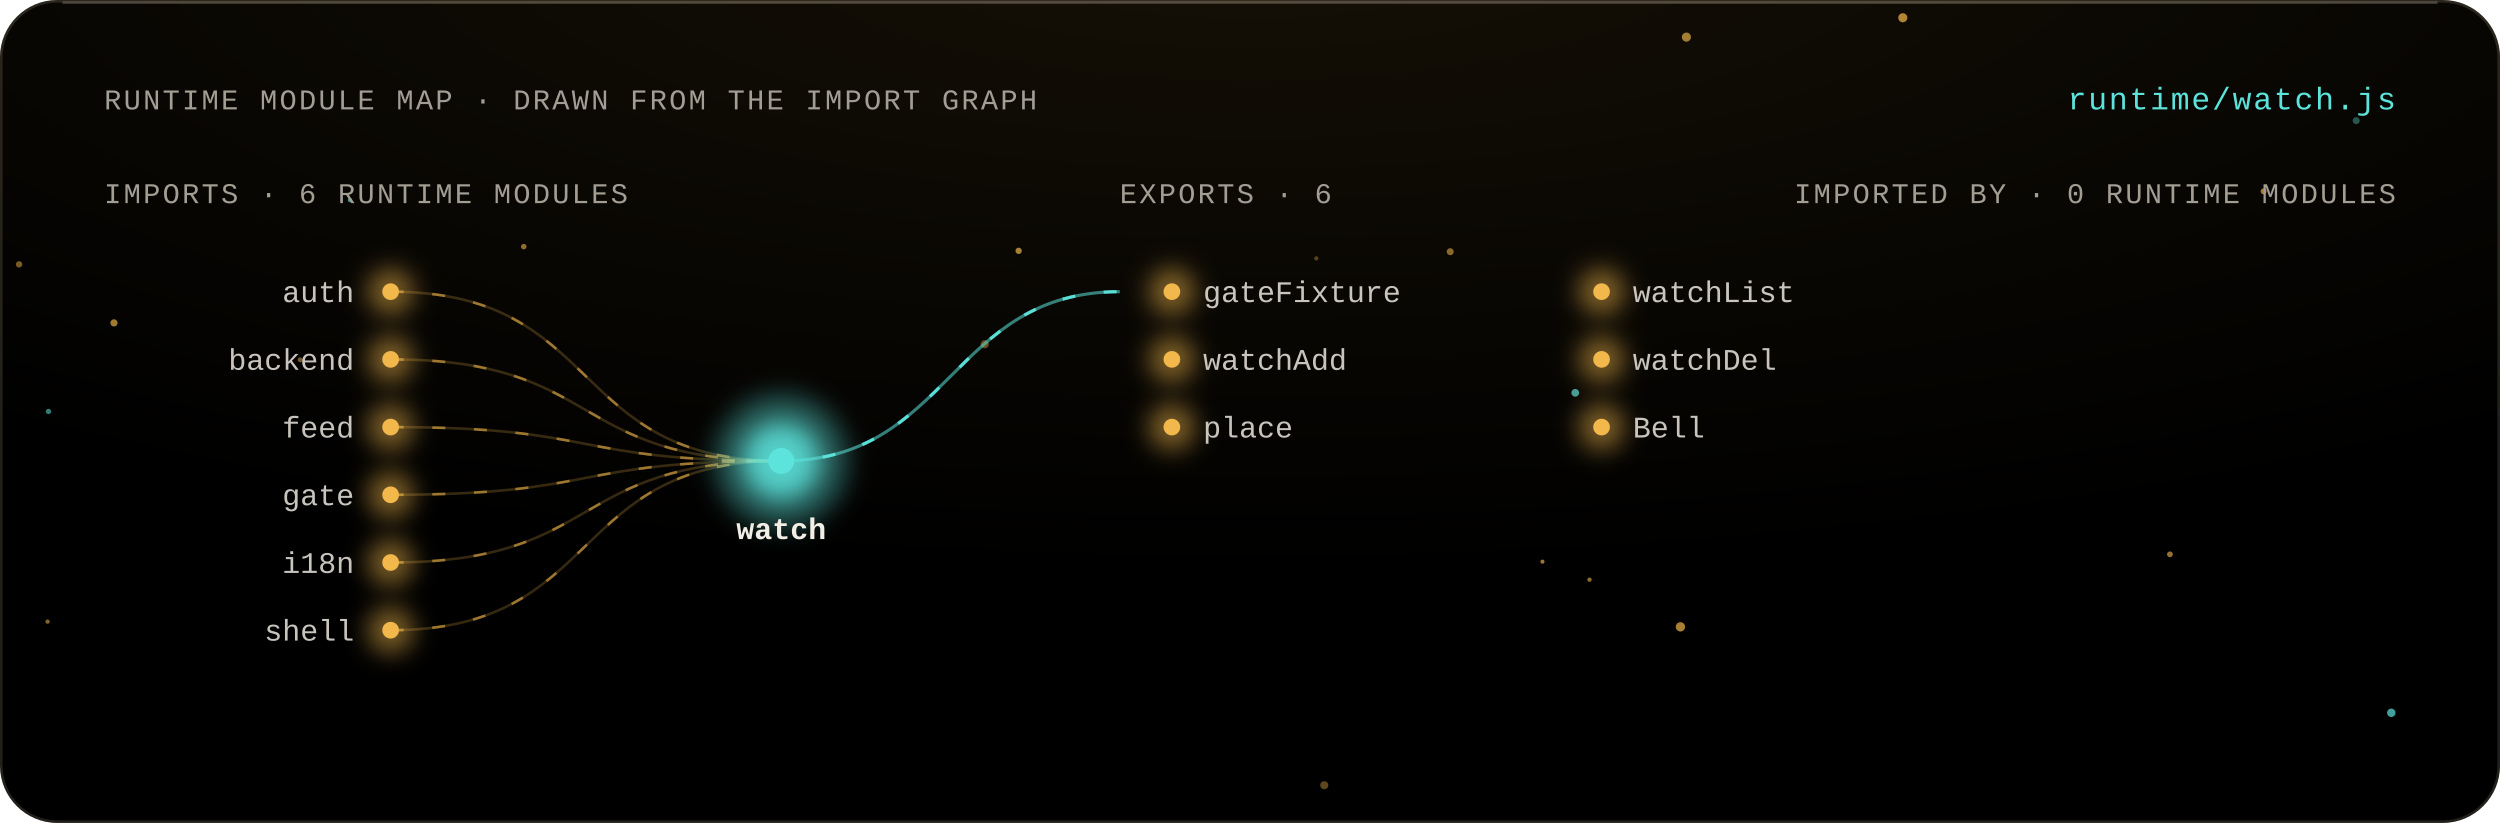
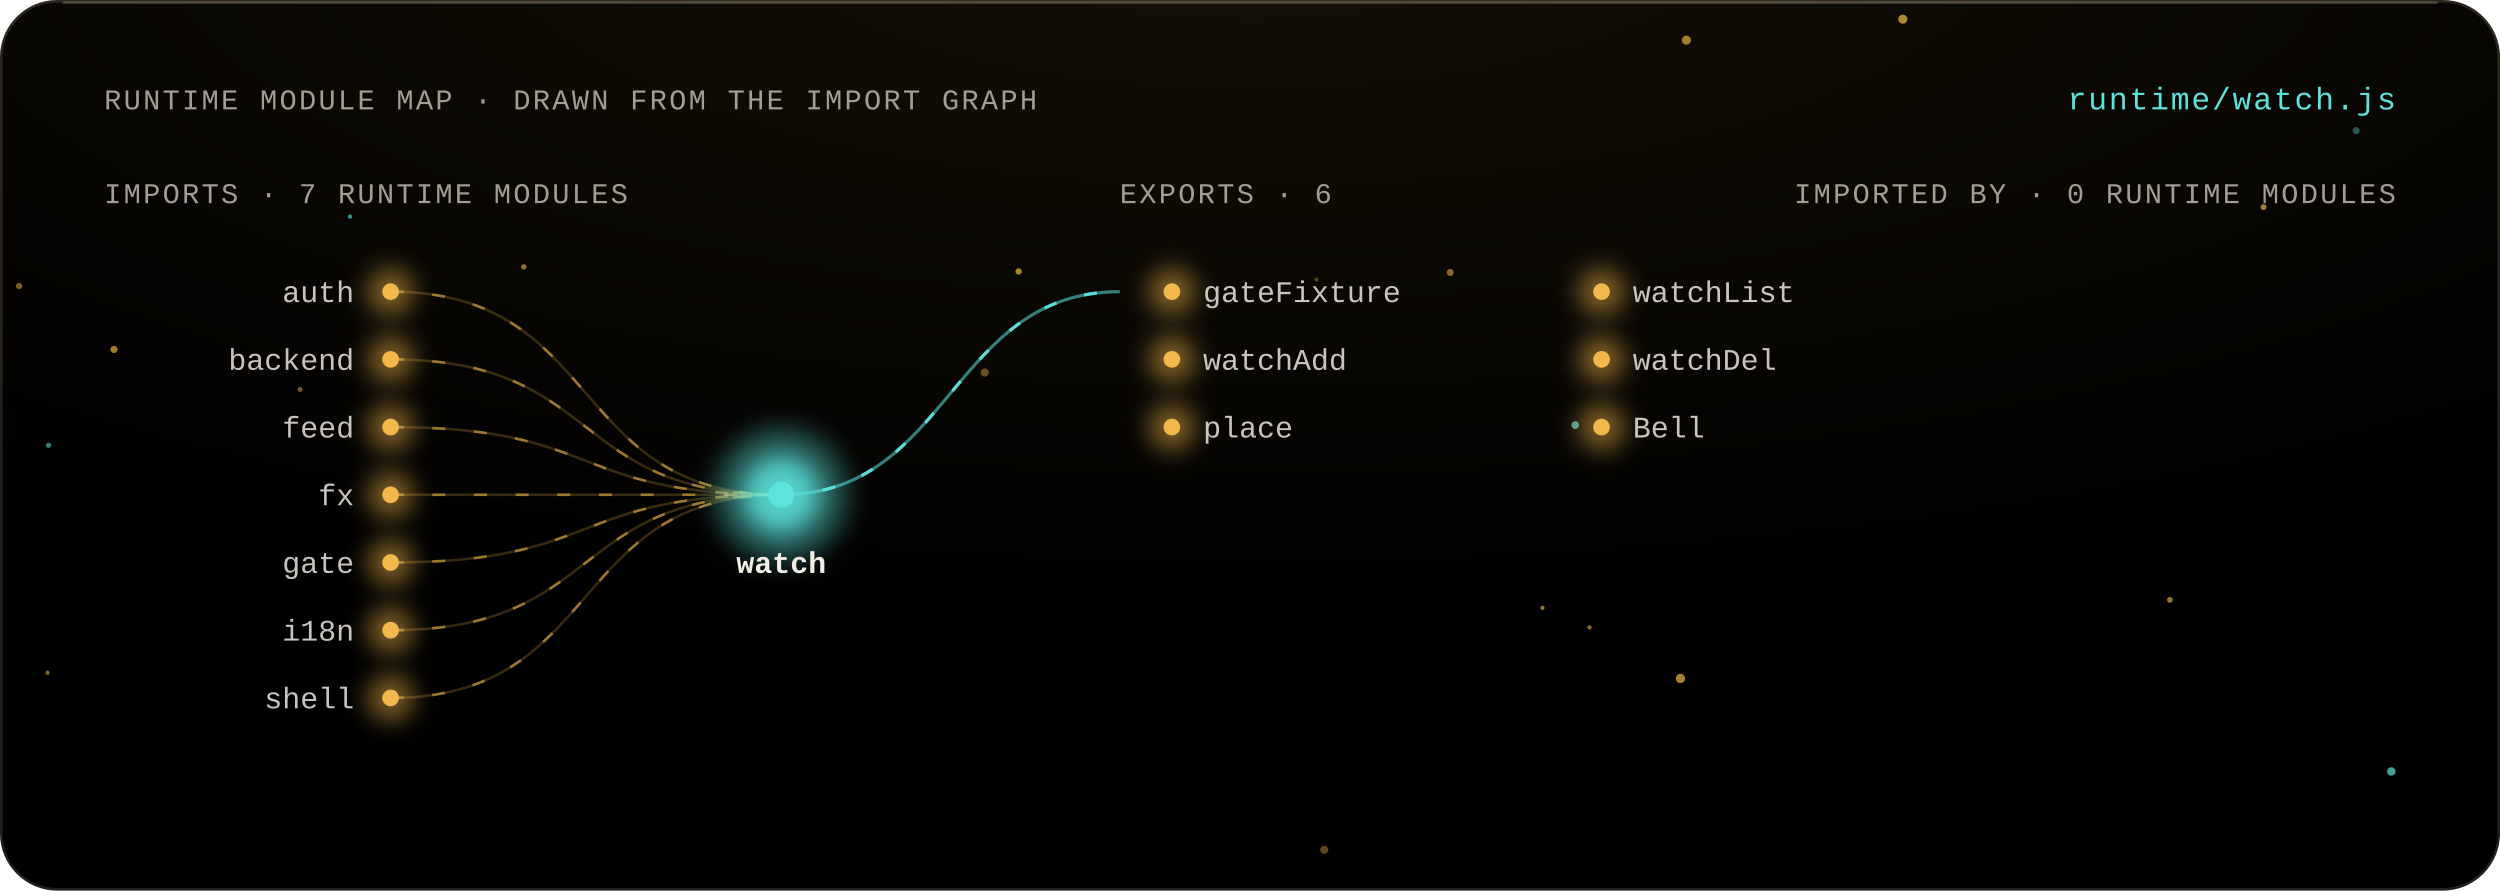
- <svg xmlns="http://www.w3.org/2000/svg" viewBox="0 0 960 316" width="960" height="316" role="img" aria-labelledby="t">
+ <svg xmlns="http://www.w3.org/2000/svg" viewBox="0 0 960 342" width="960" height="342" role="img" aria-labelledby="t">
  <style>
  text { font-family: 'Geist Mono', ui-monospace, 'Liberation Mono', Menlo, monospace; fill: #F2EEE6; }
  .m { fill: #A39E94; font-size: 11px; letter-spacing: .08em; }
  .l { font-size: 11.5px; }
  .h { font-size: 12px; fill: #5CE4DC; letter-spacing: .06em; }
  .flow { stroke-dasharray: 5 11; animation: flow 3s linear infinite; }
  @keyframes flow { to { stroke-dashoffset: -32; } }
  .breathe { animation: breathe 4.2s ease-in-out infinite; }
  @keyframes breathe { 50% { opacity: .38; } }
  .beat { animation: beat 2.6s ease-in-out infinite; transform-box: fill-box; transform-origin: center; }
  @keyframes beat { 50% { opacity: .55; transform: scale(1.35); } }
  .spin { transform-box: fill-box; transform-origin: center; animation: spin 48s linear infinite; }
  .spin-r { transform-box: fill-box; transform-origin: center; animation: spin 64s linear infinite reverse; }
  @keyframes spin { to { transform: rotate(360deg); } }
  @media (prefers-reduced-motion: reduce) { * { animation: none !important; } }
</style>
  <defs>
    <filter id="bloom" x="-80%" y="-80%" width="260%" height="260%">
      <feGaussianBlur stdDeviation="4.5" />
    </filter>
    <filter id="soft" x="-30%" y="-30%" width="160%" height="160%">
      <feGaussianBlur stdDeviation="1.4" />
    </filter>
    <radialGradient id="key" cx="50%" cy="-10%" r="80%">
      <stop offset="0" stop-color="#F2B84B" stop-opacity=".09" />
      <stop offset="1" stop-color="#F2B84B" stop-opacity="0" />
    </radialGradient>
    <linearGradient id="pair" x1="0" x2="1">
      <stop offset="0" stop-color="#F2B84B" />
      <stop offset="1" stop-color="#5CE4DC" />
    </linearGradient>
  </defs>
-   <rect width="960" height="316" rx="22" fill="#000" />
-   <rect width="960" height="316" rx="22" fill="url(#key)" />
-   <rect x=".5" y=".5" width="959" height="315" rx="21.5" fill="none" stroke="rgba(255,232,196,.14)" />
+   <rect width="960" height="342" rx="22" fill="#000" />
+   <rect width="960" height="342" rx="22" fill="url(#key)" />
+   <rect x=".5" y=".5" width="959" height="341" rx="21.5" fill="none" stroke="rgba(255,232,196,.14)" />
  <path d="M 24 1 H 936" stroke="rgba(255,238,208,.22)" stroke-width="1" />
  <g>
-     <circle cx="201.12" cy="94.71" r="1.06" fill="#F2B84B" opacity="0.58" class="breathe" style="animation-delay:-2.34s" />
-     <circle cx="730.68" cy="6.81" r="1.75" fill="#F2B84B" opacity="0.71" class="breathe" style="animation-delay:-0.07s" />
-     <circle cx="645.28" cy="240.71" r="1.79" fill="#F2B84B" opacity="0.69" class="breathe" style="animation-delay:-3.16s" />
-     <circle cx="592.31" cy="215.68" r="0.79" fill="#F2B84B" opacity="0.65" class="breathe" style="animation-delay:-4.08s" />
-     <circle cx="647.58" cy="14.25" r="1.75" fill="#F2B84B" opacity="0.65" class="breathe" style="animation-delay:-4.07s" />
-     <circle cx="7.33" cy="101.51" r="1.23" fill="#F2B84B" opacity="0.49" class="breathe" style="animation-delay:-2.82s" />
-     <circle cx="604.89" cy="150.84" r="1.49" fill="#5CE4DC" opacity="0.68" class="breathe" style="animation-delay:-3.59s" />
-     <circle cx="904.78" cy="46.33" r="1.35" fill="#5CE4DC" opacity="0.36" class="breathe" style="animation-delay:-3.23s" />
-     <circle cx="833.25" cy="212.86" r="1.12" fill="#F2B84B" opacity="0.61" class="breathe" style="animation-delay:-2.21s" />
-     <circle cx="43.77" cy="123.99" r="1.39" fill="#F2B84B" opacity="0.66" class="breathe" style="animation-delay:-1.07s" />
-     <circle cx="918.26" cy="273.71" r="1.62" fill="#5CE4DC" opacity="0.7" class="breathe" style="animation-delay:-0.62s" />
-     <circle cx="869.21" cy="73.48" r="1.13" fill="#F2B84B" opacity="0.67" class="breathe" style="animation-delay:-2.14s" />
-     <circle cx="18.27" cy="238.7" r="0.84" fill="#F2B84B" opacity="0.54" class="breathe" style="animation-delay:-2.47s" />
-     <circle cx="134.39" cy="76.85" r="0.84" fill="#5CE4DC" opacity="0.6" class="breathe" style="animation-delay:-2.71s" />
-     <circle cx="18.62" cy="157.99" r="1.03" fill="#5CE4DC" opacity="0.54" class="breathe" style="animation-delay:-0.11s" />
-     <circle cx="391.16" cy="96.32" r="1.22" fill="#F2B84B" opacity="0.68" class="breathe" style="animation-delay:-2.29s" />
-     <circle cx="115.24" cy="138.18" r="0.94" fill="#F2B84B" opacity="0.48" class="breathe" style="animation-delay:-3.73s" />
-     <circle cx="508.51" cy="301.52" r="1.55" fill="#F2B84B" opacity="0.39" class="breathe" style="animation-delay:-2.35s" />
-     <circle cx="378.13" cy="132.18" r="1.57" fill="#F2B84B" opacity="0.41" class="breathe" style="animation-delay:-2.4s" />
-     <circle cx="505.46" cy="99.21" r="0.82" fill="#F2B84B" opacity="0.33" class="breathe" style="animation-delay:-0.77s" />
-     <circle cx="610.37" cy="222.6" r="0.83" fill="#F2B84B" opacity="0.59" class="breathe" style="animation-delay:-3.38s" />
-     <circle cx="556.89" cy="96.65" r="1.35" fill="#F2B84B" opacity="0.55" class="breathe" style="animation-delay:-1.45s" />
+     <circle cx="201.12" cy="102.5" r="1.06" fill="#F2B84B" opacity="0.58" class="breathe" style="animation-delay:-2.34s" />
+     <circle cx="730.68" cy="7.37" r="1.75" fill="#F2B84B" opacity="0.71" class="breathe" style="animation-delay:-0.07s" />
+     <circle cx="645.28" cy="260.51" r="1.79" fill="#F2B84B" opacity="0.69" class="breathe" style="animation-delay:-3.16s" />
+     <circle cx="592.31" cy="233.43" r="0.79" fill="#F2B84B" opacity="0.65" class="breathe" style="animation-delay:-4.08s" />
+     <circle cx="647.58" cy="15.42" r="1.75" fill="#F2B84B" opacity="0.65" class="breathe" style="animation-delay:-4.07s" />
+     <circle cx="7.33" cy="109.86" r="1.23" fill="#F2B84B" opacity="0.49" class="breathe" style="animation-delay:-2.82s" />
+     <circle cx="604.89" cy="163.25" r="1.49" fill="#5CE4DC" opacity="0.68" class="breathe" style="animation-delay:-3.59s" />
+     <circle cx="904.78" cy="50.15" r="1.35" fill="#5CE4DC" opacity="0.36" class="breathe" style="animation-delay:-3.23s" />
+     <circle cx="833.25" cy="230.37" r="1.12" fill="#F2B84B" opacity="0.61" class="breathe" style="animation-delay:-2.21s" />
+     <circle cx="43.77" cy="134.19" r="1.39" fill="#F2B84B" opacity="0.66" class="breathe" style="animation-delay:-1.07s" />
+     <circle cx="918.26" cy="296.23" r="1.62" fill="#5CE4DC" opacity="0.7" class="breathe" style="animation-delay:-0.62s" />
+     <circle cx="869.21" cy="79.53" r="1.13" fill="#F2B84B" opacity="0.67" class="breathe" style="animation-delay:-2.14s" />
+     <circle cx="18.27" cy="258.34" r="0.84" fill="#F2B84B" opacity="0.54" class="breathe" style="animation-delay:-2.47s" />
+     <circle cx="134.39" cy="83.17" r="0.84" fill="#5CE4DC" opacity="0.6" class="breathe" style="animation-delay:-2.71s" />
+     <circle cx="18.62" cy="170.99" r="1.03" fill="#5CE4DC" opacity="0.54" class="breathe" style="animation-delay:-0.11s" />
+     <circle cx="391.16" cy="104.24" r="1.22" fill="#F2B84B" opacity="0.68" class="breathe" style="animation-delay:-2.29s" />
+     <circle cx="115.24" cy="149.54" r="0.94" fill="#F2B84B" opacity="0.48" class="breathe" style="animation-delay:-3.73s" />
+     <circle cx="508.51" cy="326.33" r="1.55" fill="#F2B84B" opacity="0.39" class="breathe" style="animation-delay:-2.35s" />
+     <circle cx="378.13" cy="143.05" r="1.57" fill="#F2B84B" opacity="0.41" class="breathe" style="animation-delay:-2.4s" />
+     <circle cx="505.46" cy="107.38" r="0.82" fill="#F2B84B" opacity="0.33" class="breathe" style="animation-delay:-0.77s" />
+     <circle cx="610.37" cy="240.92" r="0.83" fill="#F2B84B" opacity="0.59" class="breathe" style="animation-delay:-3.38s" />
+     <circle cx="556.89" cy="104.61" r="1.35" fill="#F2B84B" opacity="0.55" class="breathe" style="animation-delay:-1.45s" />
  </g>
  <text x="40" y="42" class="m" text-anchor="start">RUNTIME MODULE MAP · DRAWN FROM THE IMPORT GRAPH</text>
  <text x="920" y="42" class="h" text-anchor="end">runtime/watch.js</text>
-   <text x="40" y="78" class="m" text-anchor="start">IMPORTS · 6 RUNTIME MODULES</text>
+   <text x="40" y="78" class="m" text-anchor="start">IMPORTS · 7 RUNTIME MODULES</text>
  <text x="430" y="78" class="m" text-anchor="start">EXPORTS · 6</text>
  <text x="920" y="78" class="m" text-anchor="end">IMPORTED BY · 0 RUNTIME MODULES</text>
-   <path d="M 150 112 C 232.5 112, 217.5 177, 300 177" fill="none" stroke="#F2B84B" stroke-opacity="0.22" stroke-width="1" />
-   <path d="M 150 112 C 232.5 112, 217.5 177, 300 177" fill="none" stroke="#F2B84B" stroke-opacity="0.55" stroke-width="1" class="flow" />
+   <path d="M 150 112 C 232.5 112, 217.5 190, 300 190" fill="none" stroke="#F2B84B" stroke-opacity="0.22" stroke-width="1" />
+   <path d="M 150 112 C 232.5 112, 217.5 190, 300 190" fill="none" stroke="#F2B84B" stroke-opacity="0.55" stroke-width="1" class="flow" />
  <g>
    <circle cx="150" cy="112" r="9" fill="#F2B84B" opacity="0.5" filter="url(#bloom)" class="breathe" style="animation-delay:-1.65s" />
    <circle cx="150" cy="112" r="3.2" fill="#F2B84B" />
  </g>
  <text x="136" y="116" class="l" text-anchor="end" fill="#F2EEE6" fill-opacity=".82">auth</text>
-   <path d="M 150 138 C 232.5 138, 217.5 177, 300 177" fill="none" stroke="#F2B84B" stroke-opacity="0.22" stroke-width="1" />
-   <path d="M 150 138 C 232.5 138, 217.5 177, 300 177" fill="none" stroke="#F2B84B" stroke-opacity="0.55" stroke-width="1" class="flow" />
+   <path d="M 150 138 C 232.5 138, 217.5 190, 300 190" fill="none" stroke="#F2B84B" stroke-opacity="0.22" stroke-width="1" />
+   <path d="M 150 138 C 232.5 138, 217.5 190, 300 190" fill="none" stroke="#F2B84B" stroke-opacity="0.55" stroke-width="1" class="flow" />
  <g>
    <circle cx="150" cy="138" r="9" fill="#F2B84B" opacity="0.5" filter="url(#bloom)" class="breathe" style="animation-delay:-1.32s" />
    <circle cx="150" cy="138" r="3.2" fill="#F2B84B" />
  </g>
  <text x="136" y="142" class="l" text-anchor="end" fill="#F2EEE6" fill-opacity=".82">backend</text>
-   <path d="M 150 164 C 232.5 164, 217.5 177, 300 177" fill="none" stroke="#F2B84B" stroke-opacity="0.22" stroke-width="1" />
-   <path d="M 150 164 C 232.5 164, 217.5 177, 300 177" fill="none" stroke="#F2B84B" stroke-opacity="0.55" stroke-width="1" class="flow" />
+   <path d="M 150 164 C 232.5 164, 217.5 190, 300 190" fill="none" stroke="#F2B84B" stroke-opacity="0.22" stroke-width="1" />
+   <path d="M 150 164 C 232.5 164, 217.5 190, 300 190" fill="none" stroke="#F2B84B" stroke-opacity="0.55" stroke-width="1" class="flow" />
  <g>
    <circle cx="150" cy="164" r="9" fill="#F2B84B" opacity="0.5" filter="url(#bloom)" class="breathe" style="animation-delay:-0.84s" />
    <circle cx="150" cy="164" r="3.2" fill="#F2B84B" />
  </g>
  <text x="136" y="168" class="l" text-anchor="end" fill="#F2EEE6" fill-opacity=".82">feed</text>
-   <path d="M 150 190 C 232.5 190, 217.5 177, 300 177" fill="none" stroke="#F2B84B" stroke-opacity="0.22" stroke-width="1" />
-   <path d="M 150 190 C 232.5 190, 217.5 177, 300 177" fill="none" stroke="#F2B84B" stroke-opacity="0.55" stroke-width="1" class="flow" />
+   <path d="M 150 190 C 232.5 190, 217.5 190, 300 190" fill="none" stroke="#F2B84B" stroke-opacity="0.22" stroke-width="1" />
+   <path d="M 150 190 C 232.5 190, 217.5 190, 300 190" fill="none" stroke="#F2B84B" stroke-opacity="0.55" stroke-width="1" class="flow" />
  <g>
    <circle cx="150" cy="190" r="9" fill="#F2B84B" opacity="0.5" filter="url(#bloom)" class="breathe" style="animation-delay:-1.2s" />
    <circle cx="150" cy="190" r="3.2" fill="#F2B84B" />
  </g>
-   <text x="136" y="194" class="l" text-anchor="end" fill="#F2EEE6" fill-opacity=".82">gate</text>
-   <path d="M 150 216 C 232.5 216, 217.5 177, 300 177" fill="none" stroke="#F2B84B" stroke-opacity="0.22" stroke-width="1" />
-   <path d="M 150 216 C 232.5 216, 217.5 177, 300 177" fill="none" stroke="#F2B84B" stroke-opacity="0.55" stroke-width="1" class="flow" />
+   <text x="136" y="194" class="l" text-anchor="end" fill="#F2EEE6" fill-opacity=".82">fx</text>
+   <path d="M 150 216 C 232.5 216, 217.5 190, 300 190" fill="none" stroke="#F2B84B" stroke-opacity="0.22" stroke-width="1" />
+   <path d="M 150 216 C 232.5 216, 217.5 190, 300 190" fill="none" stroke="#F2B84B" stroke-opacity="0.55" stroke-width="1" class="flow" />
  <g>
    <circle cx="150" cy="216" r="9" fill="#F2B84B" opacity="0.5" filter="url(#bloom)" class="breathe" style="animation-delay:-2.68s" />
    <circle cx="150" cy="216" r="3.2" fill="#F2B84B" />
  </g>
-   <text x="136" y="220" class="l" text-anchor="end" fill="#F2EEE6" fill-opacity=".82">i18n</text>
-   <path d="M 150 242 C 232.5 242, 217.5 177, 300 177" fill="none" stroke="#F2B84B" stroke-opacity="0.22" stroke-width="1" />
-   <path d="M 150 242 C 232.5 242, 217.5 177, 300 177" fill="none" stroke="#F2B84B" stroke-opacity="0.55" stroke-width="1" class="flow" />
+   <text x="136" y="220" class="l" text-anchor="end" fill="#F2EEE6" fill-opacity=".82">gate</text>
+   <path d="M 150 242 C 232.5 242, 217.5 190, 300 190" fill="none" stroke="#F2B84B" stroke-opacity="0.22" stroke-width="1" />
+   <path d="M 150 242 C 232.5 242, 217.5 190, 300 190" fill="none" stroke="#F2B84B" stroke-opacity="0.55" stroke-width="1" class="flow" />
  <g>
    <circle cx="150" cy="242" r="9" fill="#F2B84B" opacity="0.5" filter="url(#bloom)" class="breathe" style="animation-delay:-2.23s" />
    <circle cx="150" cy="242" r="3.2" fill="#F2B84B" />
  </g>
-   <text x="136" y="246" class="l" text-anchor="end" fill="#F2EEE6" fill-opacity=".82">shell</text>
-   <circle cx="300" cy="177" r="26" fill="#5CE4DC" opacity=".35" filter="url(#bloom)" class="beat" />
+   <text x="136" y="246" class="l" text-anchor="end" fill="#F2EEE6" fill-opacity=".82">i18n</text>
+   <path d="M 150 268 C 232.5 268, 217.5 190, 300 190" fill="none" stroke="#F2B84B" stroke-opacity="0.22" stroke-width="1" />
+   <path d="M 150 268 C 232.5 268, 217.5 190, 300 190" fill="none" stroke="#F2B84B" stroke-opacity="0.55" stroke-width="1" class="flow" />
  <g>
-     <circle cx="300" cy="177" r="15" fill="#5CE4DC" opacity="0.85" filter="url(#bloom)" class="beat" style="animation-delay:-0s" />
-     <circle cx="300" cy="177" r="5" fill="#5CE4DC" />
+     <circle cx="150" cy="268" r="9" fill="#F2B84B" opacity="0.5" filter="url(#bloom)" class="breathe" style="animation-delay:-0.76s" />
+     <circle cx="150" cy="268" r="3.2" fill="#F2B84B" />
  </g>
-   <text x="300" y="207" class="l" text-anchor="middle" fill="#5CE4DC" font-weight="700" font-size="13">watch</text>
-   <path d="M 300 177 C 365 177, 365 112, 430 112" fill="none" stroke="#5CE4DC" stroke-opacity="0.55" stroke-width="1.2" />
-   <path d="M 300 177 C 365 177, 365 112, 430 112" fill="none" stroke="#5CE4DC" stroke-opacity="0.95" stroke-width="1.2" class="flow" />
+   <text x="136" y="272" class="l" text-anchor="end" fill="#F2EEE6" fill-opacity=".82">shell</text>
+   <circle cx="300" cy="190" r="26" fill="#5CE4DC" opacity=".35" filter="url(#bloom)" class="beat" />
  <g>
-     <circle cx="450" cy="112" r="9" fill="#F2B84B" opacity="0.5" filter="url(#bloom)" class="breathe" style="animation-delay:-0.76s" />
+     <circle cx="300" cy="190" r="15" fill="#5CE4DC" opacity="0.85" filter="url(#bloom)" class="beat" style="animation-delay:-0s" />
+     <circle cx="300" cy="190" r="5" fill="#5CE4DC" />
+   </g>
+   <text x="300" y="220" class="l" text-anchor="middle" fill="#5CE4DC" font-weight="700" font-size="13">watch</text>
+   <path d="M 300 190 C 365 190, 365 112, 430 112" fill="none" stroke="#5CE4DC" stroke-opacity="0.55" stroke-width="1.2" />
+   <path d="M 300 190 C 365 190, 365 112, 430 112" fill="none" stroke="#5CE4DC" stroke-opacity="0.95" stroke-width="1.2" class="flow" />
+   <g>
+     <circle cx="450" cy="112" r="9" fill="#F2B84B" opacity="0.5" filter="url(#bloom)" class="breathe" style="animation-delay:-3.83s" />
    <circle cx="450" cy="112" r="3.2" fill="#F2B84B" />
  </g>
  <text x="462" y="116" class="l" text-anchor="start" fill="#F2EEE6" fill-opacity=".82">gateFixture</text>
  <g>
-     <circle cx="615" cy="112" r="9" fill="#F2B84B" opacity="0.5" filter="url(#bloom)" class="breathe" style="animation-delay:-3.83s" />
+     <circle cx="615" cy="112" r="9" fill="#F2B84B" opacity="0.5" filter="url(#bloom)" class="breathe" style="animation-delay:-3.04s" />
    <circle cx="615" cy="112" r="3.2" fill="#F2B84B" />
  </g>
  <text x="627" y="116" class="l" text-anchor="start" fill="#F2EEE6" fill-opacity=".82">watchList</text>
  <g>
-     <circle cx="450" cy="138" r="9" fill="#F2B84B" opacity="0.5" filter="url(#bloom)" class="breathe" style="animation-delay:-3.04s" />
+     <circle cx="450" cy="138" r="9" fill="#F2B84B" opacity="0.5" filter="url(#bloom)" class="breathe" style="animation-delay:-0.09s" />
    <circle cx="450" cy="138" r="3.2" fill="#F2B84B" />
  </g>
  <text x="462" y="142" class="l" text-anchor="start" fill="#F2EEE6" fill-opacity=".82">watchAdd</text>
  <g>
-     <circle cx="615" cy="138" r="9" fill="#F2B84B" opacity="0.5" filter="url(#bloom)" class="breathe" style="animation-delay:-0.09s" />
+     <circle cx="615" cy="138" r="9" fill="#F2B84B" opacity="0.5" filter="url(#bloom)" class="breathe" style="animation-delay:-3.69s" />
    <circle cx="615" cy="138" r="3.2" fill="#F2B84B" />
  </g>
  <text x="627" y="142" class="l" text-anchor="start" fill="#F2EEE6" fill-opacity=".82">watchDel</text>
  <g>
-     <circle cx="450" cy="164" r="9" fill="#F2B84B" opacity="0.5" filter="url(#bloom)" class="breathe" style="animation-delay:-3.69s" />
+     <circle cx="450" cy="164" r="9" fill="#F2B84B" opacity="0.5" filter="url(#bloom)" class="breathe" style="animation-delay:-0.06s" />
    <circle cx="450" cy="164" r="3.2" fill="#F2B84B" />
  </g>
  <text x="462" y="168" class="l" text-anchor="start" fill="#F2EEE6" fill-opacity=".82">place</text>
  <g>
-     <circle cx="615" cy="164" r="9" fill="#F2B84B" opacity="0.5" filter="url(#bloom)" class="breathe" style="animation-delay:-0.06s" />
+     <circle cx="615" cy="164" r="9" fill="#F2B84B" opacity="0.5" filter="url(#bloom)" class="breathe" style="animation-delay:-0.81s" />
    <circle cx="615" cy="164" r="3.2" fill="#F2B84B" />
  </g>
  <text x="627" y="168" class="l" text-anchor="start" fill="#F2EEE6" fill-opacity=".82">Bell</text>
</svg>
